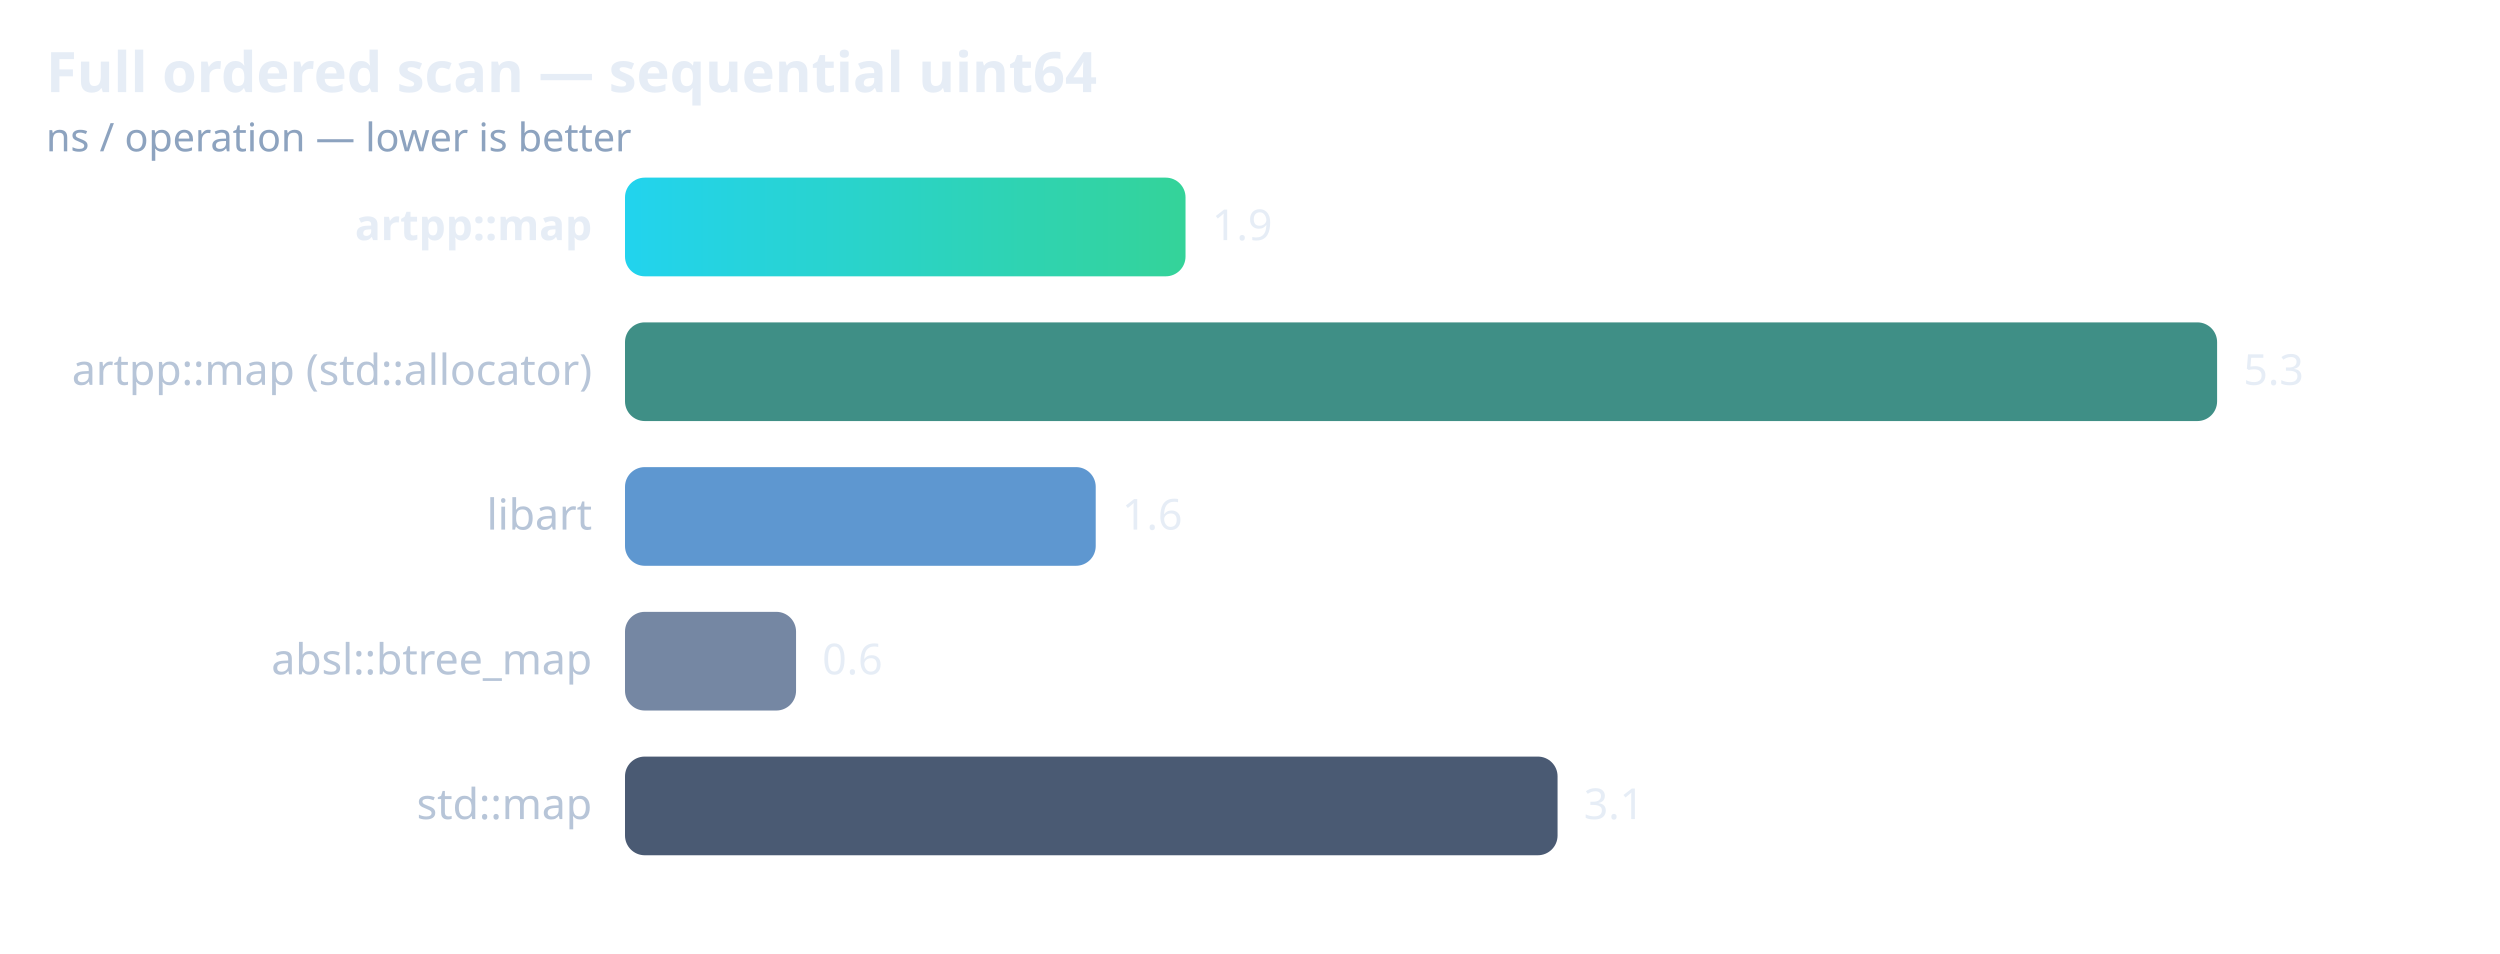
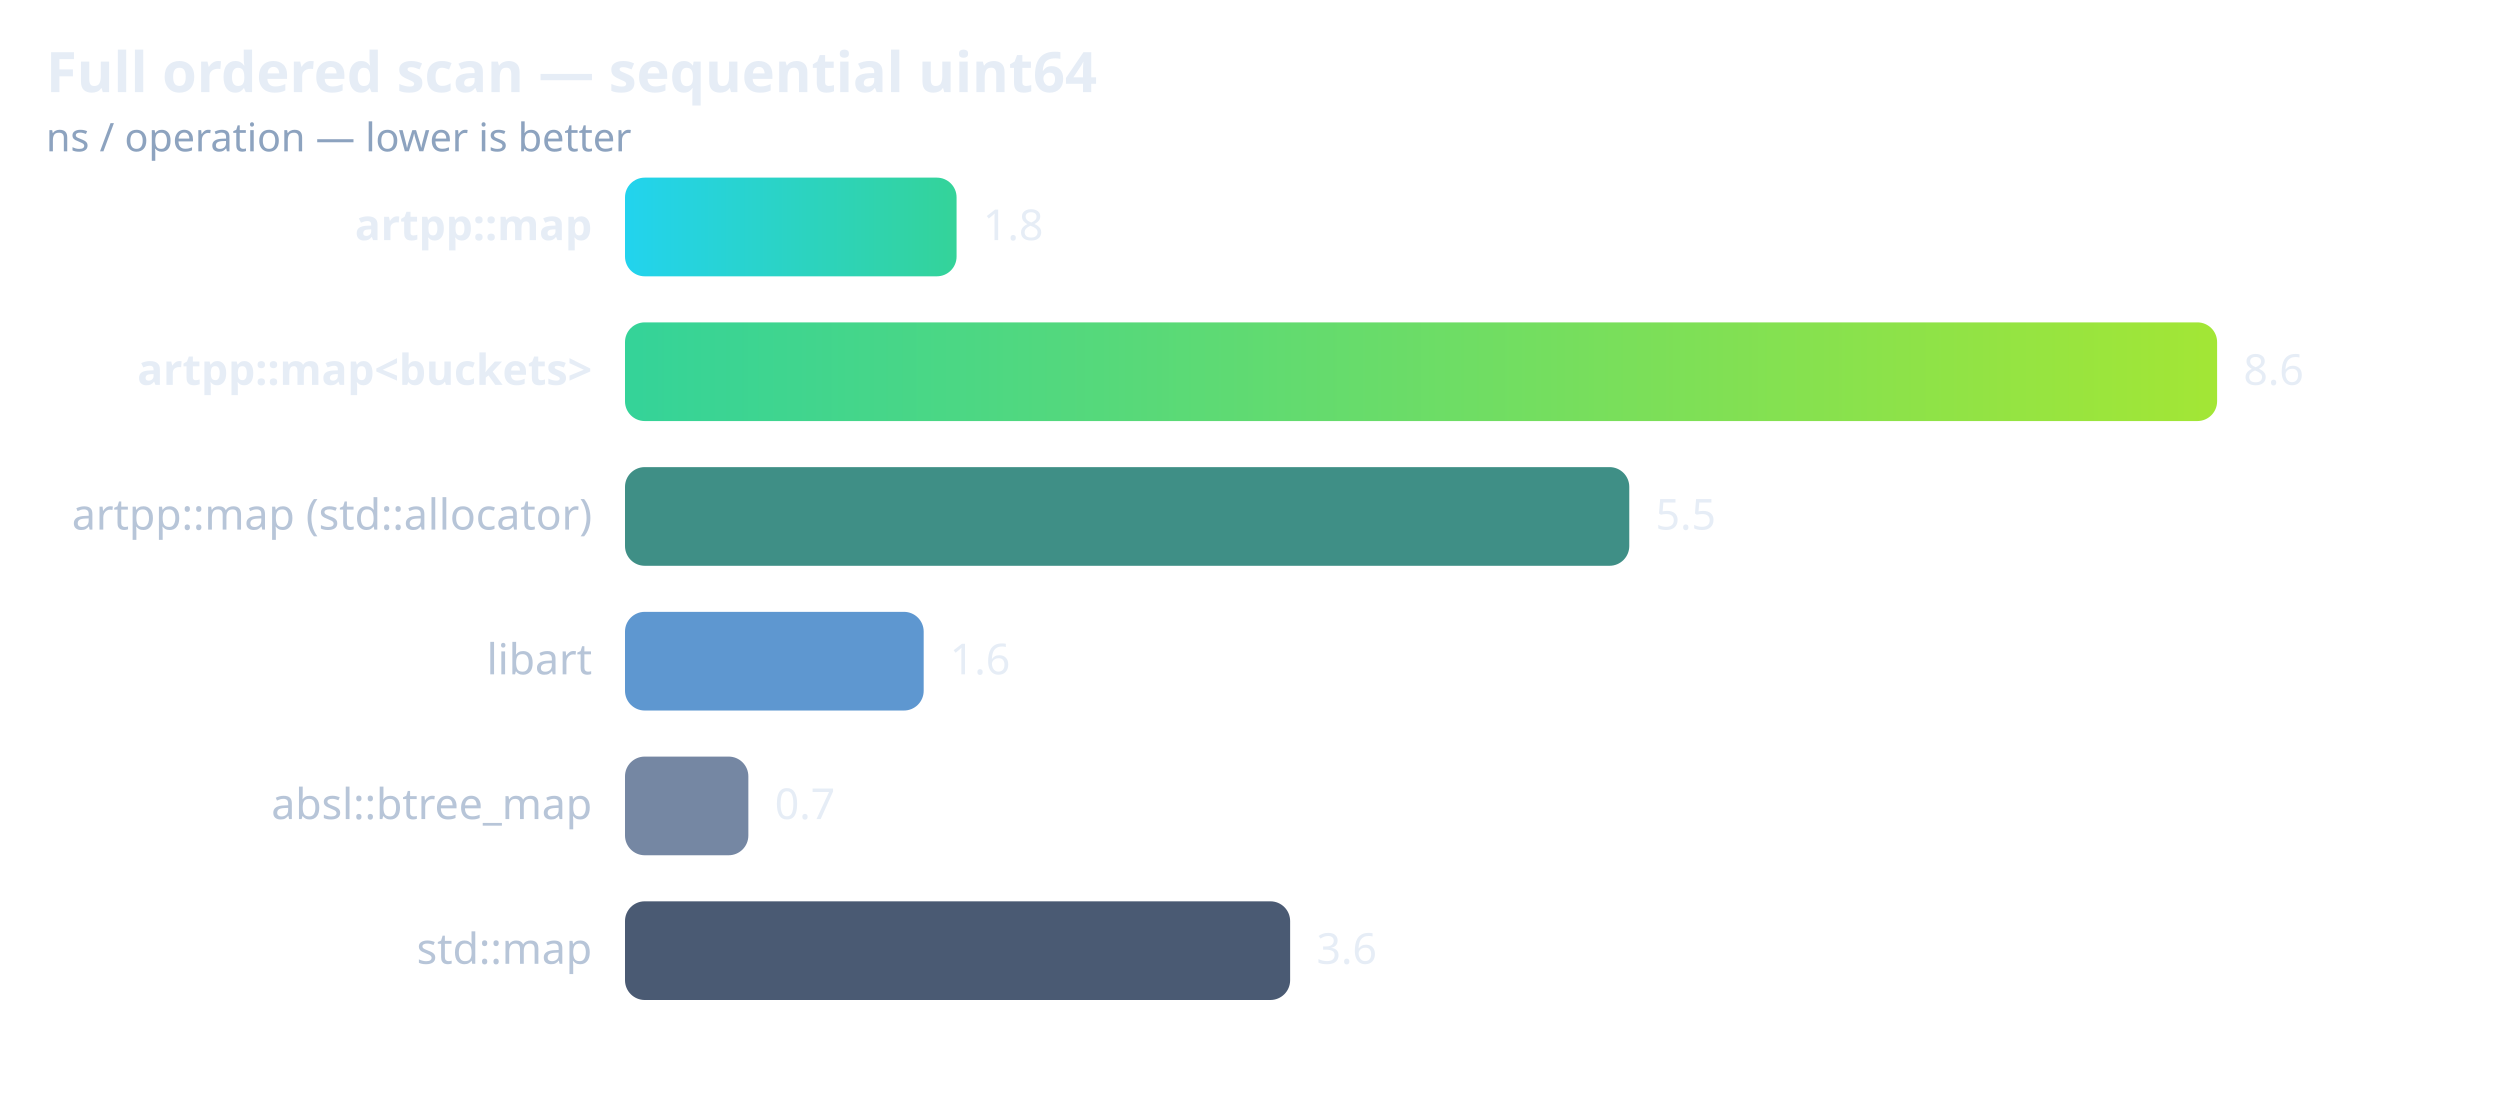
- <svg xmlns="http://www.w3.org/2000/svg" viewBox="0 0 760 290" font-family="ui-sans-serif, system-ui, sans-serif" role="img" aria-label="Full ordered scan — sequential uint64">
+ <svg xmlns="http://www.w3.org/2000/svg" viewBox="0 0 760 334" font-family="ui-sans-serif, system-ui, sans-serif" role="img" aria-label="Full ordered scan — sequential uint64">
  <defs>
    <linearGradient id="hot" x1="0" y1="0" x2="1" y2="0">
      <stop offset="0" stop-color="#22d3ee" />
      <stop offset="1" stop-color="#34d399" />
    </linearGradient>
    <linearGradient id="hot2" x1="0" y1="0" x2="1" y2="0">
      <stop offset="0" stop-color="#34d399" />
      <stop offset="1" stop-color="#a3e635" />
    </linearGradient>
  </defs>
  <text x="14" y="28" font-size="17" font-weight="600" fill="#e6edf6">Full ordered scan — sequential uint64</text>
  <text x="14" y="46" font-size="12" fill="#8da3bf">ns / operation — lower is better</text>
  <text x="180" y="73.0" font-size="13" font-weight="600" fill="#e6edf6" text-anchor="end">artpp::map</text>
-   <rect x="190" y="54" width="170.4" height="30" rx="6" fill="url(#hot)" />
-   <text x="368.448" y="73.0" font-size="13" fill="#e6edf6">1.9</text>
-   <text x="180" y="117.0" font-size="13" font-weight="400" fill="#b7c5d8" text-anchor="end">artpp::map (std::allocator)</text>
-   <rect x="190" y="98" width="484.0" height="30" rx="6" fill="#3f8f86" />
-   <text x="682.0" y="117.0" font-size="13" fill="#e6edf6">5.3</text>
-   <text x="180" y="161.0" font-size="13" font-weight="400" fill="#b7c5d8" text-anchor="end">libart</text>
-   <rect x="190" y="142" width="143.1" height="30" rx="6" fill="#5e97d0" />
-   <text x="341.104" y="161.0" font-size="13" fill="#e6edf6">1.6</text>
-   <text x="180" y="205.0" font-size="13" font-weight="400" fill="#b7c5d8" text-anchor="end">absl::btree_map</text>
-   <rect x="190" y="186" width="52.0" height="30" rx="6" fill="#7587a3" />
-   <text x="249.955" y="205.0" font-size="13" fill="#e6edf6">0.6</text>
-   <text x="180" y="249.0" font-size="13" font-weight="400" fill="#b7c5d8" text-anchor="end">std::map</text>
-   <rect x="190" y="230" width="283.5" height="30" rx="6" fill="#4a5a73" />
-   <text x="481.473" y="249.0" font-size="13" fill="#e6edf6">3.1</text>
+   <rect x="190" y="54" width="100.8" height="30" rx="6" fill="url(#hot)" />
+   <text x="298.833" y="73.0" font-size="13" fill="#e6edf6">1.8</text>
+   <text x="180" y="117.0" font-size="13" font-weight="600" fill="#e6edf6" text-anchor="end">artpp::map&lt;buckets&gt;</text>
+   <rect x="190" y="98" width="484.0" height="30" rx="6" fill="url(#hot2)" />
+   <text x="682.0" y="117.0" font-size="13" fill="#e6edf6">8.6</text>
+   <text x="180" y="161.0" font-size="13" font-weight="400" fill="#b7c5d8" text-anchor="end">artpp::map (std::allocator)</text>
+   <rect x="190" y="142" width="305.3" height="30" rx="6" fill="#3f8f86" />
+   <text x="503.301" y="161.0" font-size="13" fill="#e6edf6">5.5</text>
+   <text x="180" y="205.0" font-size="13" font-weight="400" fill="#b7c5d8" text-anchor="end">libart</text>
+   <rect x="190" y="186" width="90.8" height="30" rx="6" fill="#5e97d0" />
+   <text x="288.75" y="205.0" font-size="13" fill="#e6edf6">1.6</text>
+   <text x="180" y="249.0" font-size="13" font-weight="400" fill="#b7c5d8" text-anchor="end">absl::btree_map</text>
+   <rect x="190" y="230" width="37.5" height="30" rx="6" fill="#7587a3" />
+   <text x="235.532" y="249.0" font-size="13" fill="#e6edf6">0.7</text>
+   <text x="180" y="293.0" font-size="13" font-weight="400" fill="#b7c5d8" text-anchor="end">std::map</text>
+   <rect x="190" y="274" width="202.2" height="30" rx="6" fill="#4a5a73" />
+   <text x="400.227" y="293.0" font-size="13" fill="#e6edf6">3.6</text>
</svg>
